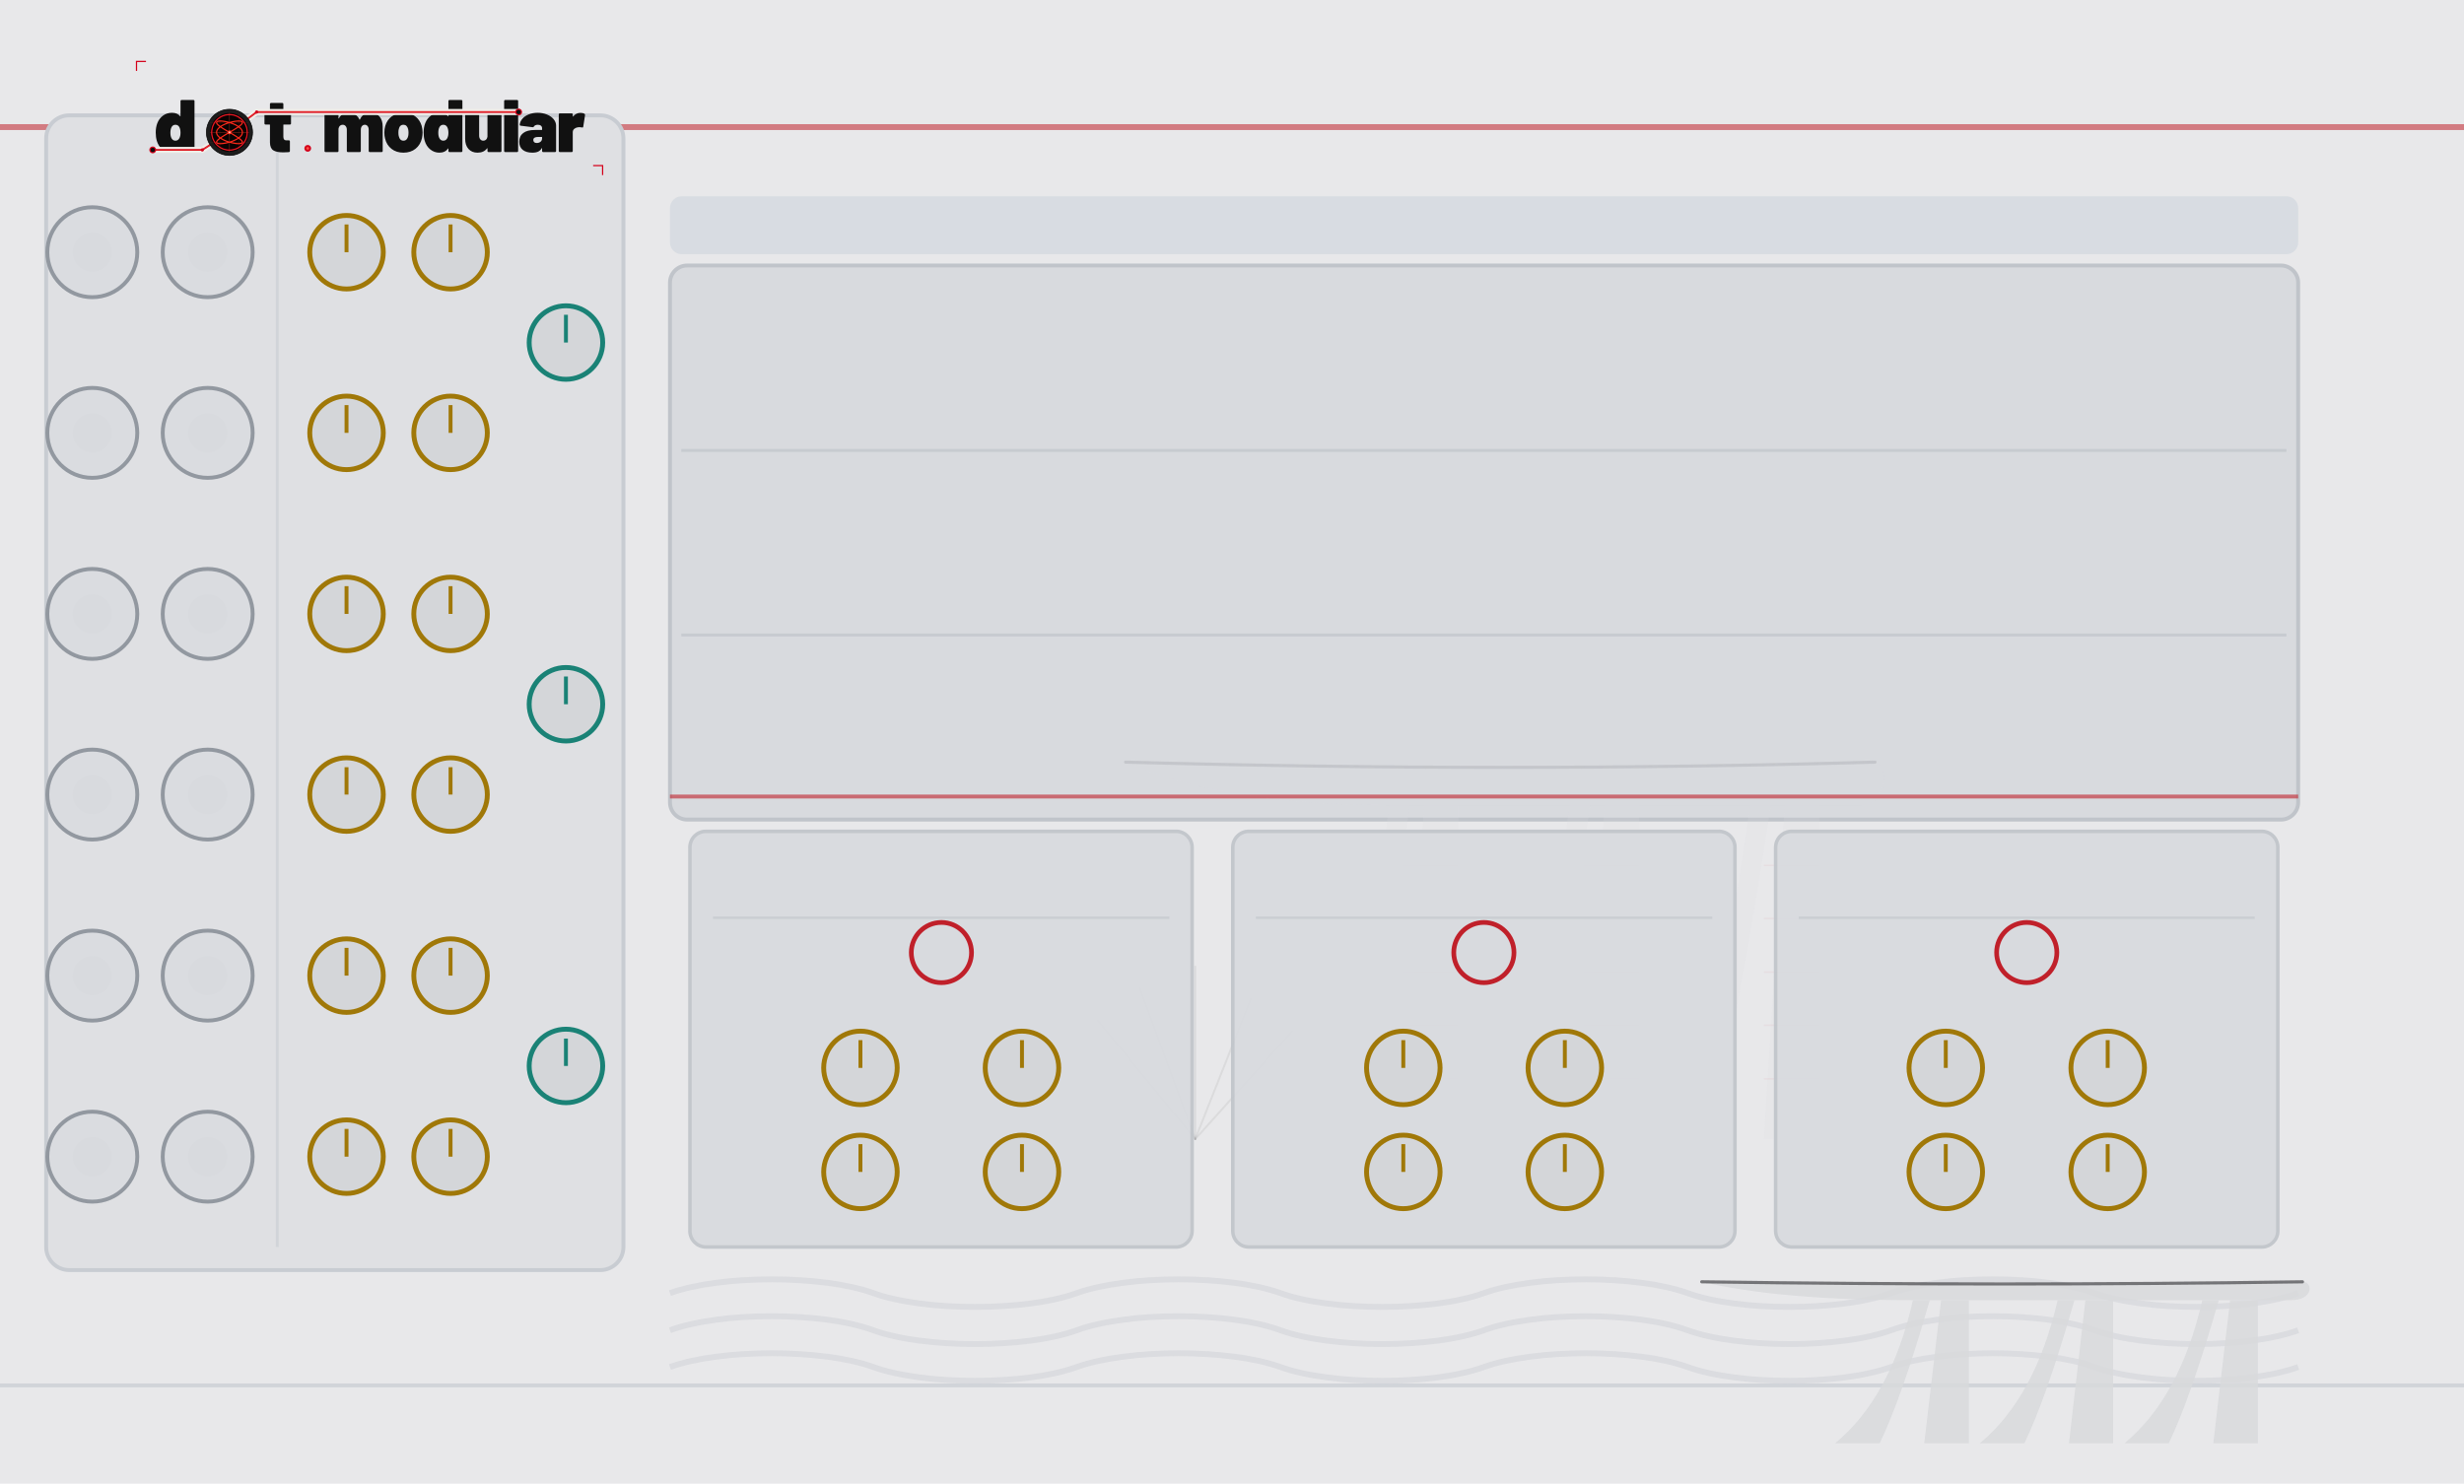
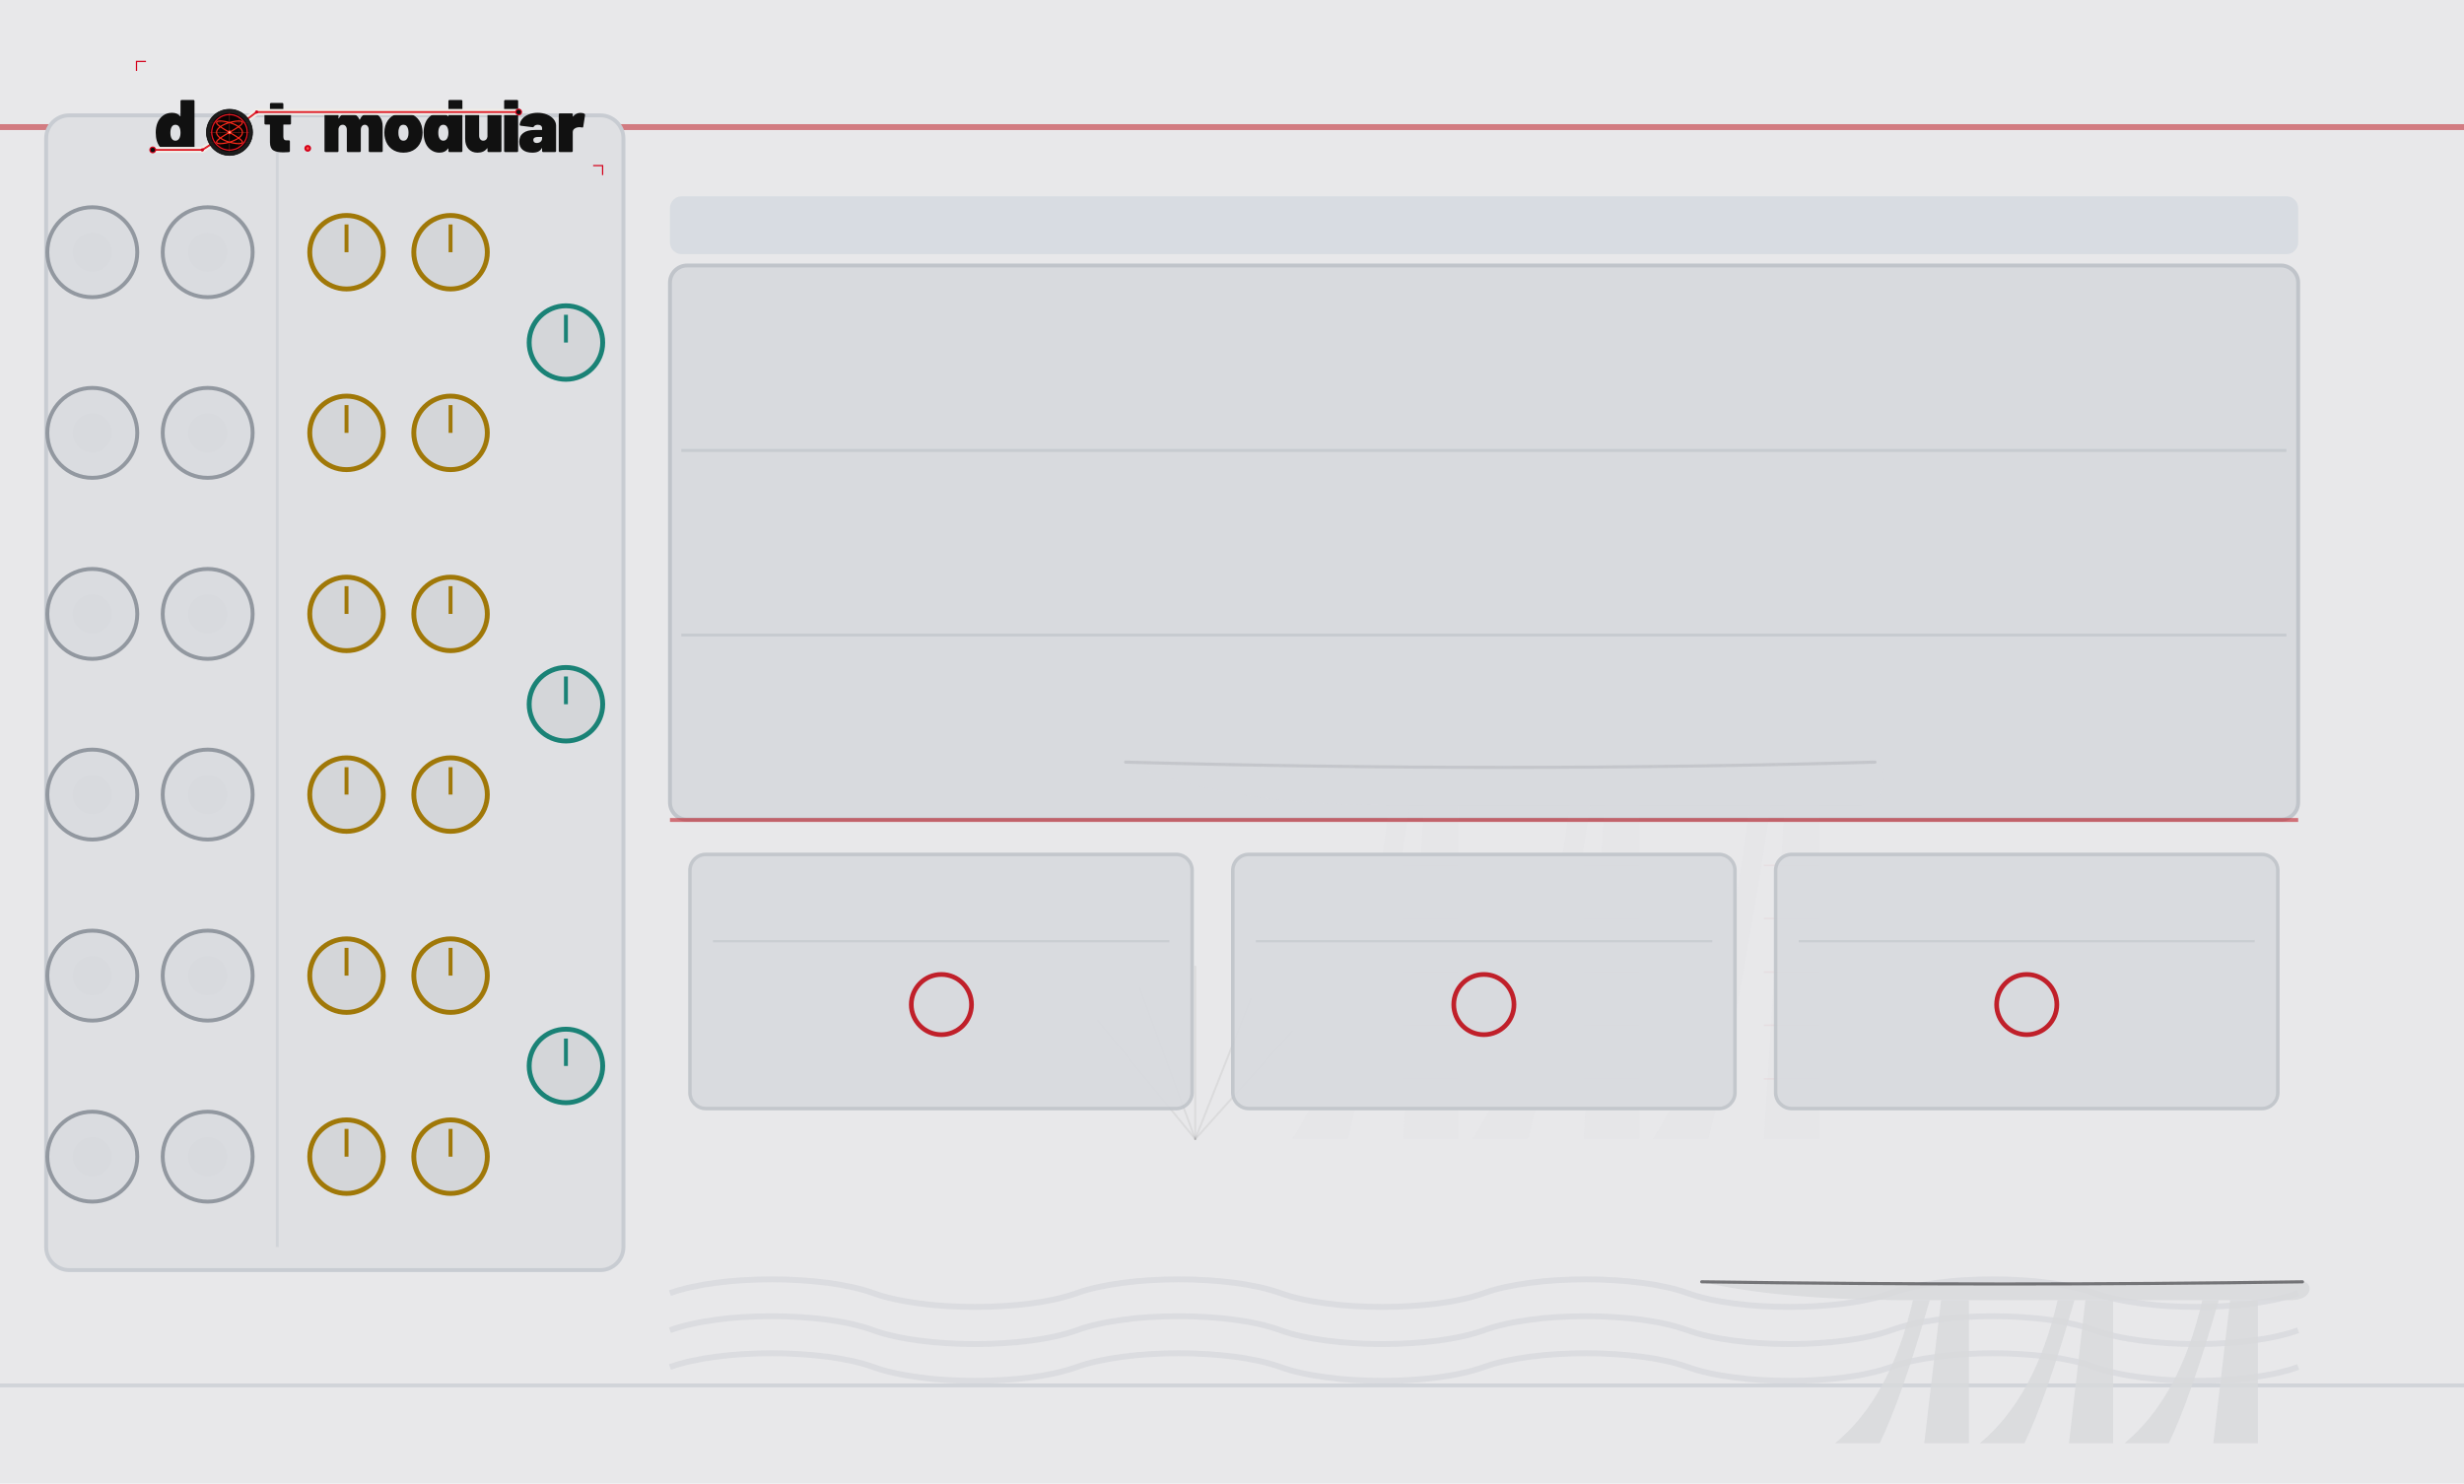
<svg xmlns="http://www.w3.org/2000/svg" width="630.0" height="379.43" viewBox="0 0 630.0 379.43">
  <g>
    <rect width="630.0" height="379.43" fill="#e8e8ea" />
    <line x1="0" y1="32.5" x2="630.0" y2="32.5" stroke="#c0202a" stroke-width="1.5" opacity="0.55" />
    <line x1="0" y1="354.3" x2="630.0" y2="354.3" stroke="#c8ccd2" stroke-width="1" opacity="0.7" />
    <rect x="171.3" y="50.2" width="416.3" height="14.8" rx="3.0" fill="#cdd4dc" opacity="0.6" />
    <rect x="171.3" y="67.9" width="416.3" height="141.7" rx="4.4" fill="#d8dade" stroke="#c0c4ca" stroke-width="1" />
    <path d="M 330.4 291.3 Q 348.1 263.7 355.2 205.9 L 360.5 205.9 Q 351.7 263.7 344.6 291.3 Z" fill="#d8d9dc" fill-opacity="0.16" />
    <path d="M 376.5 291.3 Q 394.2 263.7 401.3 205.9 L 406.6 205.9 Q 397.8 263.7 390.7 291.3 Z" fill="#d8d9dc" fill-opacity="0.16" />
    <path d="M 422.6 291.3 Q 440.3 263.7 447.4 205.9 L 452.8 205.9 Q 443.9 263.7 436.8 291.3 Z" fill="#d8d9dc" fill-opacity="0.16" />
    <polygon points="358.8,291.3 364.1,205.9 372.9,205.9 372.9,291.3" fill="#d8d9dc" fill-opacity="0.16" />
    <polygon points="404.9,291.3 410.2,205.9 419.1,205.9 419.1,291.3" fill="#d8d9dc" fill-opacity="0.16" />
    <polygon points="451.0,291.3 456.3,205.9 465.2,205.9 465.2,291.3" fill="#d8d9dc" fill-opacity="0.16" />
    <line x1="358.8" y1="221.3" x2="372.9" y2="221.3" stroke="#c0202a" stroke-width="0.4" stroke-opacity="0.048" />
    <line x1="358.8" y1="234.9" x2="372.9" y2="234.9" stroke="#c0202a" stroke-width="0.4" stroke-opacity="0.048" />
    <line x1="358.8" y1="248.6" x2="372.9" y2="248.6" stroke="#c0202a" stroke-width="0.4" stroke-opacity="0.048" />
    <line x1="358.8" y1="262.2" x2="372.9" y2="262.2" stroke="#c0202a" stroke-width="0.4" stroke-opacity="0.048" />
    <line x1="358.8" y1="275.9" x2="372.9" y2="275.9" stroke="#c0202a" stroke-width="0.4" stroke-opacity="0.048" />
    <line x1="404.9" y1="221.3" x2="419.1" y2="221.3" stroke="#c0202a" stroke-width="0.4" stroke-opacity="0.048" />
    <line x1="404.9" y1="234.9" x2="419.1" y2="234.9" stroke="#c0202a" stroke-width="0.4" stroke-opacity="0.048" />
    <line x1="404.9" y1="248.6" x2="419.1" y2="248.6" stroke="#c0202a" stroke-width="0.4" stroke-opacity="0.048" />
    <line x1="404.9" y1="262.2" x2="419.1" y2="262.2" stroke="#c0202a" stroke-width="0.4" stroke-opacity="0.048" />
    <line x1="404.9" y1="275.9" x2="419.1" y2="275.9" stroke="#c0202a" stroke-width="0.4" stroke-opacity="0.048" />
    <line x1="451.0" y1="221.3" x2="465.2" y2="221.3" stroke="#c0202a" stroke-width="0.4" stroke-opacity="0.048" />
    <line x1="451.0" y1="234.9" x2="465.2" y2="234.9" stroke="#c0202a" stroke-width="0.4" stroke-opacity="0.048" />
    <line x1="451.0" y1="248.6" x2="465.2" y2="248.6" stroke="#c0202a" stroke-width="0.4" stroke-opacity="0.048" />
    <line x1="451.0" y1="262.2" x2="465.2" y2="262.2" stroke="#c0202a" stroke-width="0.4" stroke-opacity="0.048" />
    <line x1="451.0" y1="275.9" x2="465.2" y2="275.9" stroke="#c0202a" stroke-width="0.4" stroke-opacity="0.048" />
    <path d="M 287.8 194.9 Q 385.4 197.6 479.4 194.9 C 482.9 194.9 482.9 205.9 475.8 205.9 L 355.2 205.9 Q 312.7 205.9 287.8 194.9 Z" fill="#d8d9dc" fill-opacity="0.16" />
    <path d="M 287.8 194.9 Q 385.4 197.6 479.4 194.9" fill="none" stroke="#2a2a2e" stroke-width="0.8" stroke-opacity="0.112" stroke-linecap="round" />
    <line x1="305.6" y1="291.3" x2="280.7" y2="261.0" stroke="#2a2a2e" stroke-width="0.5" stroke-opacity="0.072" stroke-linecap="round" />
    <line x1="305.6" y1="291.3" x2="291.4" y2="252.7" stroke="#2a2a2e" stroke-width="0.5" stroke-opacity="0.072" stroke-linecap="round" />
    <line x1="305.6" y1="291.3" x2="305.6" y2="247.2" stroke="#2a2a2e" stroke-width="0.5" stroke-opacity="0.072" stroke-linecap="round" />
    <line x1="305.6" y1="291.3" x2="319.8" y2="255.5" stroke="#2a2a2e" stroke-width="0.5" stroke-opacity="0.072" stroke-linecap="round" />
    <line x1="305.6" y1="291.3" x2="330.4" y2="263.7" stroke="#2a2a2e" stroke-width="0.5" stroke-opacity="0.072" stroke-linecap="round" />
    <line x1="174.2" y1="115.2" x2="584.6" y2="115.2" stroke="#c0c4ca" stroke-width="0.75" opacity="0.7" />
    <line x1="174.2" y1="162.4" x2="584.6" y2="162.4" stroke="#c0c4ca" stroke-width="0.75" opacity="0.7" />
    <path d="M 171.3 330.7 C 184.3 326.0 210.3 326.0 223.3 330.7 C 236.3 335.4 262.3 335.4 275.3 330.7 C 288.4 326.0 314.4 326.0 327.4 330.7 C 340.4 335.4 366.4 335.4 379.4 330.7 C 392.4 326.0 418.5 326.0 431.5 330.7 C 444.5 335.4 470.5 335.4 483.5 330.7 C 496.5 326.0 522.5 326.0 535.6 330.7 C 548.6 335.4 574.6 335.4 587.6 330.7 " fill="none" stroke="#d2d4d8" stroke-width="1.5" stroke-opacity="0.6" />
    <path d="M 171.3 340.2 C 184.3 335.4 210.3 335.4 223.3 340.2 C 236.3 344.9 262.3 344.9 275.3 340.2 C 288.4 335.4 314.4 335.4 327.4 340.2 C 340.4 344.9 366.4 344.9 379.4 340.2 C 392.4 335.4 418.5 335.4 431.5 340.2 C 444.5 344.9 470.5 344.9 483.5 340.2 C 496.5 335.4 522.5 335.4 535.6 340.2 C 548.6 344.9 574.6 344.9 587.6 340.2 " fill="none" stroke="#d2d4d8" stroke-width="1.5" stroke-opacity="0.6" />
    <path d="M 171.3 349.6 C 184.3 344.9 210.3 344.9 223.3 349.6 C 236.3 354.3 262.3 354.3 275.3 349.6 C 288.4 344.9 314.4 344.9 327.4 349.6 C 340.4 354.3 366.4 354.3 379.4 349.6 C 392.4 344.9 418.5 344.9 431.5 349.6 C 444.5 354.3 470.5 354.3 483.5 349.6 C 496.5 344.9 522.5 344.9 535.6 349.6 C 548.6 354.3 574.6 354.3 587.6 349.6 " fill="none" stroke="#d2d4d8" stroke-width="1.5" stroke-opacity="0.6" />
    <path d="M 469.2 369.1 Q 483.5 357.3 489.1 332.5 L 493.4 332.5 Q 486.3 357.3 480.6 369.1 Z" fill="#d8d9dc" fill-opacity="0.85" />
    <path d="M 506.2 369.1 Q 520.4 357.3 526.1 332.5 L 530.4 332.5 Q 523.3 357.3 517.6 369.1 Z" fill="#d8d9dc" fill-opacity="0.85" />
    <path d="M 543.2 369.1 Q 557.4 357.3 563.1 332.5 L 567.3 332.5 Q 560.2 357.3 554.5 369.1 Z" fill="#d8d9dc" fill-opacity="0.85" />
    <polygon points="492.0,369.1 496.3,332.5 503.4,332.5 503.4,369.1" fill="#d8d9dc" fill-opacity="0.85" />
    <polygon points="529.0,369.1 533.2,332.5 540.3,332.5 540.3,369.1" fill="#d8d9dc" fill-opacity="0.85" />
    <polygon points="565.9,369.1 570.2,332.5 577.3,332.5 577.3,369.1" fill="#d8d9dc" fill-opacity="0.85" />
    <path d="M 435.1 327.8 Q 513.3 328.9 588.7 327.8 C 591.5 327.8 591.5 332.5 585.8 332.5 L 489.1 332.5 Q 455.0 332.5 435.1 327.8 Z" fill="#d8d9dc" fill-opacity="0.85" />
    <path d="M 435.1 327.8 Q 513.3 328.9 588.7 327.8" fill="none" stroke="#2a2a2e" stroke-width="0.8" stroke-opacity="0.595" stroke-linecap="round" />
    <rect x="11.8" y="29.5" width="147.6" height="295.3" rx="5.9" fill="#dfe0e3" stroke="#c8ccd2" stroke-width="1" />
    <line x1="70.9" y1="35.4" x2="70.9" y2="318.9" stroke="#c8ccd2" stroke-width="0.75" opacity="0.6" />
  </g>
  <g>
    <g transform="translate(32.48,13.29) scale(0.17297)">
      <g transform="translate(40.00,148.00) scale(0.11,-0.11)">
        <path d="M370 700H528Q535 700 539.0 696.0Q543 692 543 685V15Q543 8 539.0 4.0Q535 0 528 0H370Q363 0 359.0 4.0Q355 8 355 15V45Q355 48 353.0 49.0Q351 50 349 47Q312 -8 233 -8Q166 -8 112.5 34.5Q59 77 37 150Q22 200 22 262Q22 334 44 390Q68 451 119.0 489.5Q170 528 241 528Q314 528 349 482Q351 480 353.0 480.5Q355 481 355 484V685Q355 692 359.0 696.0Q363 700 370 700ZM355 259Q355 307 339 336Q321 367 287 367Q251 367 234 334Q219 306 219 259Q219 214 234 186Q252 153 287 153Q322 153 340 187Q355 216 355 259Z" fill="#111111" />
      </g>
      <g transform="translate(201.37,148.00) scale(0.11,-0.11)">
        <path d="M358 370H275Q270 370 270 365V208Q270 158 306 158H343Q350 158 354.0 154.0Q358 150 358 143V15Q358 1 343 -1Q304 -4 268 -4Q177 -4 134.0 24.0Q91 52 90 130V365Q90 370 85 370H31Q24 370 20.0 374.0Q16 378 16 385V505Q16 512 20.0 516.0Q24 520 31 520H85Q90 520 90 525V645Q90 652 94.0 656.0Q98 660 105 660H255Q262 660 266.0 656.0Q270 652 270 645V525Q270 520 275 520H358Q365 520 369.0 516.0Q373 512 373 505V385Q373 378 369.0 374.0Q365 370 358 370Z" fill="#111111" />
      </g>
      <g transform="translate(288.27,148.00) scale(0.11,-0.11)">
        <path d="M815 341V15Q815 8 811.0 4.0Q807 0 800 0H642Q635 0 631.0 4.0Q627 8 627 15V300Q627 330 612.5 348.5Q598 367 575 367Q551 367 536.0 348.5Q521 330 521 300V15Q521 8 517.0 4.0Q513 0 506 0H348Q341 0 337.0 4.0Q333 8 333 15V300Q333 330 317.5 348.5Q302 367 277 367Q255 367 240.5 353.5Q226 340 222 317Q221 315 221 311V15Q221 8 217.0 4.0Q213 0 206 0H48Q41 0 37.0 4.0Q33 8 33 15V505Q33 512 37.0 516.0Q41 520 48 520H206Q213 520 217.0 516.0Q221 512 221 505V455Q221 451 223.0 451.0Q225 451 227 454Q265 528 355 528Q406 528 444.5 504.5Q483 481 503 437Q506 432 509 438Q529 483 564.5 505.5Q600 528 648 528Q727 528 771.0 479.0Q815 430 815 341Z" fill="#111111" />
      </g>
      <g transform="translate(377.92,148.00) scale(0.11,-0.11)">
        <path d="M32 181Q22 217 22 261Q22 310 34 350Q58 433 122.5 480.5Q187 528 280 528Q373 528 436.5 480.5Q500 433 524 352Q536 310 536 263Q536 225 528 187Q507 97 441.5 44.5Q376 -8 279 -8Q184 -8 118.5 43.0Q53 94 32 181ZM343 217Q347 236 347 262Q347 285 342 308Q327 367 279 367Q229 367 216 308Q211 291 211 262Q211 236 215 217Q230 153 279 153Q305 153 321.0 170.5Q337 188 343 217Z" fill="#111111" />
      </g>
      <g transform="translate(436.00,148.00) scale(0.11,-0.11)">
        <path d="M370 700H528Q535 700 539.0 696.0Q543 692 543 685V15Q543 8 539.0 4.0Q535 0 528 0H370Q363 0 359.0 4.0Q355 8 355 15V45Q355 48 353.0 49.0Q351 50 349 47Q312 -8 233 -8Q166 -8 112.5 34.5Q59 77 37 150Q22 200 22 262Q22 334 44 390Q68 451 119.0 489.5Q170 528 241 528Q314 528 349 482Q351 480 353.0 480.5Q355 481 355 484V685Q355 692 359.0 696.0Q363 700 370 700ZM355 259Q355 307 339 336Q321 367 287 367Q251 367 234 334Q219 306 219 259Q219 214 234 186Q252 153 287 153Q322 153 340 187Q355 216 355 259Z" fill="#111111" />
      </g>
      <g transform="translate(496.39,148.00) scale(0.11,-0.11)">
        <path d="M346 520H504Q511 520 515.0 516.0Q519 512 519 505V15Q519 8 515.0 4.0Q511 0 504 0H346Q339 0 335.0 4.0Q331 8 331 15V48Q331 51 329.0 52.0Q327 53 325 50Q284 -8 197 -8Q121 -8 76.0 41.5Q31 91 31 179V505Q31 512 35.0 516.0Q39 520 46 520H204Q211 520 215.0 516.0Q219 512 219 505V220Q219 190 234.5 171.5Q250 153 275 153Q297 153 311.5 166.5Q326 180 330 203Q331 205 331 209V505Q331 512 335.0 516.0Q339 520 346 520Z" fill="#111111" />
      </g>
      <g transform="translate(553.81,148.00) scale(0.11,-0.11)">
        <path d="M33 15V685Q33 692 37.0 696.0Q41 700 48 700H206Q213 700 217.0 696.0Q221 692 221 685V15Q221 8 217.0 4.0Q213 0 206 0H48Q41 0 37.0 4.0Q33 8 33 15Z" fill="#111111" />
      </g>
      <g transform="translate(578.45,148.00) scale(0.11,-0.11)">
        <path d="M507 355V15Q507 8 503.0 4.0Q499 0 492 0H334Q327 0 323.0 4.0Q319 8 319 15V50Q319 54 317.5 54.5Q316 55 314 52Q297 21 267.0 6.5Q237 -8 188 -8Q106 -8 59.0 29.5Q12 67 12 139Q12 215 65.5 256.0Q119 297 221 297H314Q319 297 319 302V320Q319 341 303.5 354.0Q288 367 262 367Q244 367 230.0 361.0Q216 355 210 345Q206 338 202.5 335.5Q199 333 193 334L32 354Q18 356 18 366Q22 411 54.0 448.0Q86 485 139.5 506.5Q193 528 259 528Q327 528 384.0 505.0Q441 482 474.0 442.0Q507 402 507 355ZM319 185V198Q319 203 314 203H264Q201 203 201 162Q201 144 212.5 133.0Q224 122 246 122Q278 122 298.5 139.0Q319 156 319 185Z" fill="#111111" />
      </g>
      <g transform="translate(634.55,148.00) scale(0.11,-0.11)">
        <path d="M379 514Q388 509 386 495L362 341Q361 333 356.5 331.0Q352 329 344 331Q326 335 312 335Q297 335 284 332Q258 327 239.5 310.5Q221 294 221 266V15Q221 8 217.0 4.0Q213 0 206 0H48Q41 0 37.0 4.0Q33 8 33 15V505Q33 512 37.0 516.0Q41 520 48 520H206Q213 520 217.0 516.0Q221 512 221 505V481Q221 478 223.0 477.0Q225 476 226 478Q264 527 325 527Q359 527 379 514Z" fill="#111111" />
      </g>
      <path d="M 38.0,144.8 L 111.3,144.8 L 151.4,118.8 L 191.6,88.8 L 578.9,88.8" fill="none" stroke="#f0ede8" stroke-width="9.0" stroke-linecap="round" stroke-linejoin="round" />
      <path d="M 38.0,144.8 L 111.3,144.8 L 151.4,118.8 L 191.6,88.8 L 578.9,88.8" fill="none" stroke="#d4001a" stroke-width="2.60" stroke-linecap="round" stroke-linejoin="round" />
      <path d="M 38.0,144.8 L 111.3,144.8 L 151.4,118.8 L 191.6,88.8 L 578.9,88.8" fill="none" stroke="#ff5533" stroke-width="0.88" stroke-linecap="round" stroke-linejoin="round" opacity="0.7" />
      <circle cx="38.0" cy="144.8" r="4.2" fill="#0d0d0d" stroke="#d4001a" stroke-width="1.76" />
      <circle cx="578.9" cy="88.8" r="4.2" fill="#0d0d0d" stroke="#d4001a" stroke-width="1.76" />
      <circle cx="111.3" cy="144.8" r="2.4" fill="#d4001a" />
      <circle cx="191.6" cy="88.8" r="2.4" fill="#d4001a" />
      <g transform="translate(151.430,118.850)">
        <circle r="34.100" fill="#1c1c1c" stroke="#000000" stroke-width="1.023" />
        <circle r="28.644" fill="#0a0202" />
        <g stroke="#a83020" stroke-width="0.682" opacity="0.9">
          <line x1="-28.644" y1="0" x2="28.644" y2="0" />
          <line x1="0" y1="-28.644" x2="0" y2="28.644" />
        </g>
        <g stroke="#7a2018" stroke-width="0.443" opacity="0.6">
          <line x1="-28.644" y1="-14.322" x2="28.644" y2="-14.322" />
          <line x1="-14.322" y1="-28.644" x2="-14.322" y2="28.644" />
          <line x1="-28.644" y1="14.322" x2="28.644" y2="14.322" />
          <line x1="14.322" y1="-28.644" x2="14.322" y2="28.644" />
        </g>
        <path d="M 19.10,0.00 L 19.01,1.05 L 18.76,2.09 L 18.34,3.13 L 17.76,4.16 L 17.01,5.16 L 16.12,6.15 L 15.09,7.11 L 13.92,8.05 L 12.63,8.95 L 11.22,9.82 L 9.72,10.65 L 8.13,11.44 L 6.47,12.18 L 4.75,12.87 L 2.99,13.52 L 1.20,14.11 L -0.60,14.64 L -2.39,15.12 L -4.17,15.54 L -5.90,15.89 L -7.58,16.18 L -9.20,16.41 L -10.73,16.58 L -12.17,16.68 L -13.50,16.71 L -14.71,16.68 L -15.79,16.58 L -16.73,16.41 L -17.53,16.18 L -18.16,15.89 L -18.64,15.54 L -18.95,15.12 L -19.09,14.64 L -19.06,14.11 L -18.86,13.52 L -18.50,12.87 L -17.97,12.18 L -17.28,11.44 L -16.44,10.65 L -15.45,9.82 L -14.32,8.95 L -13.07,8.05 L -11.70,7.11 L -10.23,6.15 L -8.67,5.16 L -7.03,4.16 L -5.33,3.13 L -3.58,2.09 L -1.80,1.05 L -0.00,0.00 L 1.80,-1.05 L 3.58,-2.09 L 5.33,-3.13 L 7.03,-4.16 L 8.67,-5.16 L 10.23,-6.15 L 11.70,-7.11 L 13.07,-8.05 L 14.32,-8.95 L 15.45,-9.82 L 16.44,-10.65 L 17.28,-11.44 L 17.97,-12.18 L 18.50,-12.87 L 18.86,-13.52 L 19.06,-14.11 L 19.09,-14.64 L 18.95,-15.12 L 18.64,-15.54 L 18.16,-15.89 L 17.53,-16.18 L 16.73,-16.41 L 15.79,-16.58 L 14.71,-16.68 L 13.50,-16.71 L 12.17,-16.68 L 10.73,-16.58 L 9.20,-16.41 L 7.58,-16.18 L 5.90,-15.89 L 4.17,-15.54 L 2.39,-15.12 L 0.60,-14.64 L -1.20,-14.11 L -2.99,-13.52 L -4.75,-12.87 L -6.47,-12.18 L -8.13,-11.44 L -9.72,-10.65 L -11.22,-9.82 L -12.63,-8.95 L -13.92,-8.05 L -15.09,-7.11 L -16.12,-6.15 L -17.01,-5.16 L -17.76,-4.16 L -18.34,-3.13 L -18.76,-2.09 L -19.01,-1.05 L -19.10,-0.00 L -19.01,1.05 L -18.76,2.09 L -18.34,3.13 L -17.76,4.16 L -17.01,5.16 L -16.12,6.15 L -15.09,7.11 L -13.92,8.05 L -12.63,8.95 L -11.22,9.82 L -9.72,10.65 L -8.13,11.44 L -6.47,12.18 L -4.75,12.87 L -2.99,13.52 L -1.20,14.11 L 0.60,14.64 L 2.39,15.12 L 4.17,15.54 L 5.90,15.89 L 7.58,16.18 L 9.20,16.41 L 10.73,16.58 L 12.17,16.68 L 13.50,16.71 L 14.71,16.68 L 15.79,16.58 L 16.73,16.41 L 17.53,16.18 L 18.16,15.89 L 18.64,15.54 L 18.95,15.12 L 19.09,14.64 L 19.06,14.11 L 18.86,13.52 L 18.50,12.87 L 17.97,12.18 L 17.28,11.44 L 16.44,10.65 L 15.45,9.82 L 14.32,8.95 L 13.07,8.05 L 11.70,7.11 L 10.23,6.15 L 8.67,5.16 L 7.03,4.16 L 5.33,3.13 L 3.58,2.09 L 1.80,1.05 L 0.00,0.00 L -1.80,-1.05 L -3.58,-2.09 L -5.33,-3.13 L -7.03,-4.16 L -8.67,-5.16 L -10.23,-6.15 L -11.70,-7.11 L -13.07,-8.05 L -14.32,-8.95 L -15.45,-9.82 L -16.44,-10.65 L -17.28,-11.44 L -17.97,-12.18 L -18.50,-12.87 L -18.86,-13.52 L -19.06,-14.11 L -19.09,-14.64 L -18.95,-15.12 L -18.64,-15.54 L -18.16,-15.89 L -17.53,-16.18 L -16.73,-16.41 L -15.79,-16.58 L -14.71,-16.68 L -13.50,-16.71 L -12.17,-16.68 L -10.73,-16.58 L -9.20,-16.41 L -7.58,-16.18 L -5.90,-15.89 L -4.17,-15.54 L -2.39,-15.12 L -0.60,-14.64 L 1.20,-14.11 L 2.99,-13.52 L 4.75,-12.87 L 6.47,-12.18 L 8.13,-11.44 L 9.72,-10.65 L 11.22,-9.82 L 12.63,-8.95 L 13.92,-8.05 L 15.09,-7.11 L 16.12,-6.15 L 17.01,-5.16 L 17.76,-4.16 L 18.34,-3.13 L 18.76,-2.09 L 19.01,-1.05 L 19.10,-0.00 Z" fill="none" stroke="#ff2a1a" stroke-width="1.705" stroke-linejoin="round" />
        <circle r="26.257" fill="none" stroke="#d4001a" stroke-width="1.876" />
        <circle r="26.257" fill="none" stroke="#ff5533" stroke-width="0.614" opacity="0.7" />
        <circle r="2.899" fill="#ff3322" />
        <circle r="1.364" fill="#ffccbb" />
      </g>
      <circle cx="267.1" cy="142.5" r="5.0" fill="#d4001a" />
      <circle cx="267.1" cy="142.5" r="2.0" fill="#ff5544" />
      <polyline points="14,28 14,14 28,14" fill="none" stroke="#d4001a" stroke-width="1.8" />
      <polyline points="703,182 703,168 689,168" fill="none" stroke="#d4001a" stroke-width="1.8" />
    </g>
  </g>
  <g>
    <circle cx="23.6" cy="64.5" r="11.5" fill="#dadce0" stroke="#9298a0" stroke-width="1" />
    <circle cx="23.6" cy="64.5" r="5.0" fill="#d8dade" />
    <circle cx="53.1" cy="64.5" r="11.5" fill="#dadce0" stroke="#9298a0" stroke-width="1" />
    <circle cx="53.1" cy="64.5" r="5.0" fill="#d8dade" />
    <circle cx="88.6" cy="64.5" r="9.4" fill="#d4d6d9" stroke="#a07808" stroke-width="1.25" />
    <line x1="88.6" y1="64.5" x2="88.6" y2="57.4" stroke="#a07808" stroke-width="1" />
    <circle cx="115.2" cy="64.5" r="9.4" fill="#d4d6d9" stroke="#a07808" stroke-width="1.25" />
    <line x1="115.2" y1="64.5" x2="115.2" y2="57.4" stroke="#a07808" stroke-width="1" />
    <circle cx="23.6" cy="110.7" r="11.5" fill="#dadce0" stroke="#9298a0" stroke-width="1" />
    <circle cx="23.6" cy="110.7" r="5.0" fill="#d8dade" />
    <circle cx="53.1" cy="110.7" r="11.5" fill="#dadce0" stroke="#9298a0" stroke-width="1" />
    <circle cx="53.1" cy="110.7" r="5.0" fill="#d8dade" />
    <circle cx="88.6" cy="110.7" r="9.4" fill="#d4d6d9" stroke="#a07808" stroke-width="1.25" />
    <line x1="88.6" y1="110.7" x2="88.6" y2="103.6" stroke="#a07808" stroke-width="1" />
    <circle cx="115.2" cy="110.7" r="9.4" fill="#d4d6d9" stroke="#a07808" stroke-width="1.25" />
    <line x1="115.2" y1="110.7" x2="115.2" y2="103.6" stroke="#a07808" stroke-width="1" />
    <circle cx="23.6" cy="157.0" r="11.5" fill="#dadce0" stroke="#9298a0" stroke-width="1" />
    <circle cx="23.6" cy="157.0" r="5.0" fill="#d8dade" />
    <circle cx="53.1" cy="157.0" r="11.5" fill="#dadce0" stroke="#9298a0" stroke-width="1" />
    <circle cx="53.1" cy="157.0" r="5.0" fill="#d8dade" />
    <circle cx="88.6" cy="157.0" r="9.4" fill="#d4d6d9" stroke="#a07808" stroke-width="1.25" />
    <line x1="88.6" y1="157.0" x2="88.6" y2="149.9" stroke="#a07808" stroke-width="1" />
    <circle cx="115.2" cy="157.0" r="9.4" fill="#d4d6d9" stroke="#a07808" stroke-width="1.25" />
    <line x1="115.2" y1="157.0" x2="115.2" y2="149.9" stroke="#a07808" stroke-width="1" />
    <circle cx="23.6" cy="203.2" r="11.5" fill="#dadce0" stroke="#9298a0" stroke-width="1" />
    <circle cx="23.6" cy="203.2" r="5.0" fill="#d8dade" />
    <circle cx="53.1" cy="203.2" r="11.5" fill="#dadce0" stroke="#9298a0" stroke-width="1" />
    <circle cx="53.1" cy="203.2" r="5.0" fill="#d8dade" />
    <circle cx="88.6" cy="203.2" r="9.4" fill="#d4d6d9" stroke="#a07808" stroke-width="1.25" />
    <line x1="88.6" y1="203.2" x2="88.6" y2="196.2" stroke="#a07808" stroke-width="1" />
    <circle cx="115.2" cy="203.2" r="9.4" fill="#d4d6d9" stroke="#a07808" stroke-width="1.25" />
    <line x1="115.2" y1="203.2" x2="115.2" y2="196.2" stroke="#a07808" stroke-width="1" />
    <circle cx="23.6" cy="249.5" r="11.5" fill="#dadce0" stroke="#9298a0" stroke-width="1" />
    <circle cx="23.6" cy="249.5" r="5.0" fill="#d8dade" />
    <circle cx="53.1" cy="249.5" r="11.5" fill="#dadce0" stroke="#9298a0" stroke-width="1" />
    <circle cx="53.1" cy="249.5" r="5.0" fill="#d8dade" />
    <circle cx="88.6" cy="249.5" r="9.4" fill="#d4d6d9" stroke="#a07808" stroke-width="1.25" />
    <line x1="88.6" y1="249.5" x2="88.6" y2="242.4" stroke="#a07808" stroke-width="1" />
    <circle cx="115.2" cy="249.5" r="9.4" fill="#d4d6d9" stroke="#a07808" stroke-width="1.25" />
    <line x1="115.2" y1="249.5" x2="115.2" y2="242.4" stroke="#a07808" stroke-width="1" />
    <circle cx="23.6" cy="295.8" r="11.5" fill="#dadce0" stroke="#9298a0" stroke-width="1" />
    <circle cx="23.6" cy="295.8" r="5.0" fill="#d8dade" />
    <circle cx="53.1" cy="295.8" r="11.5" fill="#dadce0" stroke="#9298a0" stroke-width="1" />
    <circle cx="53.1" cy="295.8" r="5.0" fill="#d8dade" />
    <circle cx="88.6" cy="295.8" r="9.4" fill="#d4d6d9" stroke="#a07808" stroke-width="1.25" />
    <line x1="88.6" y1="295.8" x2="88.6" y2="288.7" stroke="#a07808" stroke-width="1" />
    <circle cx="115.2" cy="295.8" r="9.4" fill="#d4d6d9" stroke="#a07808" stroke-width="1.25" />
    <line x1="115.2" y1="295.8" x2="115.2" y2="288.7" stroke="#a07808" stroke-width="1" />
    <circle cx="144.7" cy="87.6" r="9.4" fill="#d4d6d9" stroke="#1a8276" stroke-width="1.25" />
    <line x1="144.7" y1="87.6" x2="144.7" y2="80.5" stroke="#1a8276" stroke-width="1" />
    <circle cx="144.7" cy="180.1" r="9.4" fill="#d4d6d9" stroke="#1a8276" stroke-width="1.25" />
    <line x1="144.7" y1="180.1" x2="144.7" y2="173.0" stroke="#1a8276" stroke-width="1" />
    <circle cx="144.7" cy="272.6" r="9.4" fill="#d4d6d9" stroke="#1a8276" stroke-width="1.25" />
    <line x1="144.7" y1="272.6" x2="144.7" y2="265.6" stroke="#1a8276" stroke-width="1" />
-     <line x1="171.3" y1="203.7" x2="587.6" y2="203.7" stroke="#c0202a" stroke-width="1.0" opacity="0.6" />
-     <rect x="176.4" y="212.6" width="128.4" height="106.3" rx="4.1" fill="#d8dade" stroke="#c0c4ca" stroke-width="0.9" opacity="0.92" />
-     <line x1="182.3" y1="234.7" x2="299.0" y2="234.7" stroke="#c0c4ca" stroke-width="0.6" opacity="0.6" />
-     <circle cx="240.7" cy="243.6" r="7.7" fill="#d8dade" stroke="#c0202a" stroke-width="1.2" />
-     <circle cx="220.0" cy="273.1" r="9.4" fill="#d4d6d9" stroke="#a07808" stroke-width="1.25" />
-     <line x1="220.0" y1="273.1" x2="220.0" y2="266.0" stroke="#a07808" stroke-width="1" />
-     <circle cx="261.3" cy="273.1" r="9.4" fill="#d4d6d9" stroke="#a07808" stroke-width="1.25" />
-     <line x1="261.3" y1="273.1" x2="261.3" y2="266.0" stroke="#a07808" stroke-width="1" />
-     <circle cx="220.0" cy="299.7" r="9.4" fill="#d4d6d9" stroke="#a07808" stroke-width="1.25" />
-     <line x1="220.0" y1="299.7" x2="220.0" y2="292.6" stroke="#a07808" stroke-width="1" />
-     <circle cx="261.3" cy="299.7" r="9.4" fill="#d4d6d9" stroke="#a07808" stroke-width="1.25" />
-     <line x1="261.3" y1="299.7" x2="261.3" y2="292.6" stroke="#a07808" stroke-width="1" />
-     <rect x="315.2" y="212.6" width="128.4" height="106.3" rx="4.1" fill="#d8dade" stroke="#c0c4ca" stroke-width="0.9" opacity="0.92" />
-     <line x1="321.1" y1="234.7" x2="437.8" y2="234.7" stroke="#c0c4ca" stroke-width="0.6" opacity="0.6" />
-     <circle cx="379.4" cy="243.6" r="7.7" fill="#d8dade" stroke="#c0202a" stroke-width="1.2" />
-     <circle cx="358.8" cy="273.1" r="9.4" fill="#d4d6d9" stroke="#a07808" stroke-width="1.25" />
-     <line x1="358.8" y1="273.1" x2="358.8" y2="266.0" stroke="#a07808" stroke-width="1" />
-     <circle cx="400.1" cy="273.1" r="9.4" fill="#d4d6d9" stroke="#a07808" stroke-width="1.25" />
-     <line x1="400.1" y1="273.1" x2="400.1" y2="266.0" stroke="#a07808" stroke-width="1" />
-     <circle cx="358.8" cy="299.7" r="9.4" fill="#d4d6d9" stroke="#a07808" stroke-width="1.25" />
-     <line x1="358.8" y1="299.7" x2="358.8" y2="292.6" stroke="#a07808" stroke-width="1" />
-     <circle cx="400.1" cy="299.7" r="9.4" fill="#d4d6d9" stroke="#a07808" stroke-width="1.25" />
-     <line x1="400.1" y1="299.7" x2="400.1" y2="292.6" stroke="#a07808" stroke-width="1" />
-     <rect x="454.0" y="212.6" width="128.4" height="106.3" rx="4.1" fill="#d8dade" stroke="#c0c4ca" stroke-width="0.9" opacity="0.92" />
-     <line x1="459.9" y1="234.7" x2="576.5" y2="234.7" stroke="#c0c4ca" stroke-width="0.6" opacity="0.6" />
-     <circle cx="518.2" cy="243.6" r="7.7" fill="#d8dade" stroke="#c0202a" stroke-width="1.2" />
-     <circle cx="497.5" cy="273.1" r="9.4" fill="#d4d6d9" stroke="#a07808" stroke-width="1.25" />
-     <line x1="497.5" y1="273.1" x2="497.5" y2="266.0" stroke="#a07808" stroke-width="1" />
-     <circle cx="538.9" cy="273.1" r="9.4" fill="#d4d6d9" stroke="#a07808" stroke-width="1.25" />
-     <line x1="538.9" y1="273.1" x2="538.9" y2="266.0" stroke="#a07808" stroke-width="1" />
-     <circle cx="497.5" cy="299.7" r="9.4" fill="#d4d6d9" stroke="#a07808" stroke-width="1.25" />
-     <line x1="497.5" y1="299.7" x2="497.5" y2="292.6" stroke="#a07808" stroke-width="1" />
-     <circle cx="538.9" cy="299.7" r="9.4" fill="#d4d6d9" stroke="#a07808" stroke-width="1.25" />
-     <line x1="538.9" y1="299.7" x2="538.9" y2="292.6" stroke="#a07808" stroke-width="1" />
+     <line x1="171.3" y1="209.7" x2="587.6" y2="209.7" stroke="#c0202a" stroke-width="1.0" opacity="0.6" />
+     <rect x="176.4" y="218.5" width="128.4" height="65.0" rx="4.1" fill="#d8dade" stroke="#c0c4ca" stroke-width="0.9" opacity="0.92" />
+     <line x1="182.3" y1="240.7" x2="299.0" y2="240.7" stroke="#c0c4ca" stroke-width="0.6" opacity="0.6" />
+     <circle cx="240.7" cy="256.9" r="7.7" fill="#d8dade" stroke="#c0202a" stroke-width="1.2" />
+     <rect x="315.2" y="218.5" width="128.4" height="65.0" rx="4.1" fill="#d8dade" stroke="#c0c4ca" stroke-width="0.9" opacity="0.92" />
+     <line x1="321.1" y1="240.7" x2="437.8" y2="240.7" stroke="#c0c4ca" stroke-width="0.6" opacity="0.6" />
+     <circle cx="379.4" cy="256.9" r="7.7" fill="#d8dade" stroke="#c0202a" stroke-width="1.2" />
+     <rect x="454.0" y="218.5" width="128.4" height="65.0" rx="4.1" fill="#d8dade" stroke="#c0c4ca" stroke-width="0.9" opacity="0.92" />
+     <line x1="459.9" y1="240.7" x2="576.5" y2="240.7" stroke="#c0c4ca" stroke-width="0.6" opacity="0.6" />
+     <circle cx="518.2" cy="256.9" r="7.7" fill="#d8dade" stroke="#c0202a" stroke-width="1.2" />
  </g>
  <g>
    <circle id="input_0" cx="23.62" cy="64.47" r="0.5" fill="none" stroke="none" />
    <circle id="input_1" cx="53.15" cy="64.47" r="0.5" fill="none" stroke="none" />
    <circle id="param_3" cx="88.58" cy="64.47" r="0.5" fill="none" stroke="none" />
    <circle id="param_4" cx="115.16" cy="64.47" r="0.5" fill="none" stroke="none" />
    <circle id="input_2" cx="23.62" cy="110.73" r="0.5" fill="none" stroke="none" />
    <circle id="input_3" cx="53.15" cy="110.73" r="0.5" fill="none" stroke="none" />
    <circle id="param_5" cx="88.58" cy="110.73" r="0.5" fill="none" stroke="none" />
    <circle id="param_6" cx="115.16" cy="110.73" r="0.5" fill="none" stroke="none" />
    <circle id="input_4" cx="23.62" cy="156.99" r="0.5" fill="none" stroke="none" />
    <circle id="input_5" cx="53.15" cy="156.99" r="0.5" fill="none" stroke="none" />
    <circle id="param_7" cx="88.58" cy="156.99" r="0.5" fill="none" stroke="none" />
    <circle id="param_8" cx="115.16" cy="156.99" r="0.5" fill="none" stroke="none" />
    <circle id="input_6" cx="23.62" cy="203.25" r="0.5" fill="none" stroke="none" />
    <circle id="input_7" cx="53.15" cy="203.25" r="0.5" fill="none" stroke="none" />
    <circle id="param_9" cx="88.58" cy="203.25" r="0.5" fill="none" stroke="none" />
    <circle id="param_10" cx="115.16" cy="203.25" r="0.5" fill="none" stroke="none" />
    <circle id="input_8" cx="23.62" cy="249.51" r="0.5" fill="none" stroke="none" />
    <circle id="input_9" cx="53.15" cy="249.51" r="0.5" fill="none" stroke="none" />
    <circle id="param_11" cx="88.58" cy="249.51" r="0.5" fill="none" stroke="none" />
    <circle id="param_12" cx="115.16" cy="249.51" r="0.5" fill="none" stroke="none" />
    <circle id="input_10" cx="23.62" cy="295.77" r="0.5" fill="none" stroke="none" />
    <circle id="input_11" cx="53.15" cy="295.77" r="0.5" fill="none" stroke="none" />
    <circle id="param_13" cx="88.58" cy="295.77" r="0.5" fill="none" stroke="none" />
    <circle id="param_14" cx="115.16" cy="295.77" r="0.5" fill="none" stroke="none" />
    <circle id="param_0" cx="144.69" cy="87.60" r="0.5" fill="none" stroke="none" />
    <circle id="param_1" cx="144.69" cy="180.12" r="0.5" fill="none" stroke="none" />
    <circle id="param_2" cx="144.69" cy="272.64" r="0.5" fill="none" stroke="none" />
-     <circle id="param_owner_0" cx="240.65" cy="243.60" r="0.5" fill="none" stroke="none" />
-     <circle id="param_send_0_0" cx="219.98" cy="273.13" r="0.5" fill="none" stroke="none" />
-     <circle id="param_send_0_1" cx="261.32" cy="273.13" r="0.5" fill="none" stroke="none" />
-     <circle id="param_send_0_2" cx="219.98" cy="299.70" r="0.5" fill="none" stroke="none" />
-     <circle id="param_send_0_3" cx="261.32" cy="299.70" r="0.5" fill="none" stroke="none" />
-     <circle id="param_owner_1" cx="379.43" cy="243.60" r="0.5" fill="none" stroke="none" />
-     <circle id="param_send_1_0" cx="358.76" cy="273.13" r="0.5" fill="none" stroke="none" />
-     <circle id="param_send_1_1" cx="400.10" cy="273.13" r="0.5" fill="none" stroke="none" />
-     <circle id="param_send_1_2" cx="358.76" cy="299.70" r="0.5" fill="none" stroke="none" />
-     <circle id="param_send_1_3" cx="400.10" cy="299.70" r="0.5" fill="none" stroke="none" />
-     <circle id="param_owner_2" cx="518.21" cy="243.60" r="0.5" fill="none" stroke="none" />
-     <circle id="param_send_2_0" cx="497.54" cy="273.13" r="0.5" fill="none" stroke="none" />
-     <circle id="param_send_2_1" cx="538.88" cy="273.13" r="0.5" fill="none" stroke="none" />
-     <circle id="param_send_2_2" cx="497.54" cy="299.70" r="0.5" fill="none" stroke="none" />
-     <circle id="param_send_2_3" cx="538.88" cy="299.70" r="0.5" fill="none" stroke="none" />
+     <circle id="param_owner_0" cx="240.65" cy="256.89" r="0.5" fill="none" stroke="none" />
+     <circle id="param_owner_1" cx="379.43" cy="256.89" r="0.5" fill="none" stroke="none" />
+     <circle id="param_owner_2" cx="518.21" cy="256.89" r="0.5" fill="none" stroke="none" />
    <circle id="light_connect" cx="315.00" cy="366.14" r="0.5" fill="none" stroke="none" />
  </g>
</svg>
